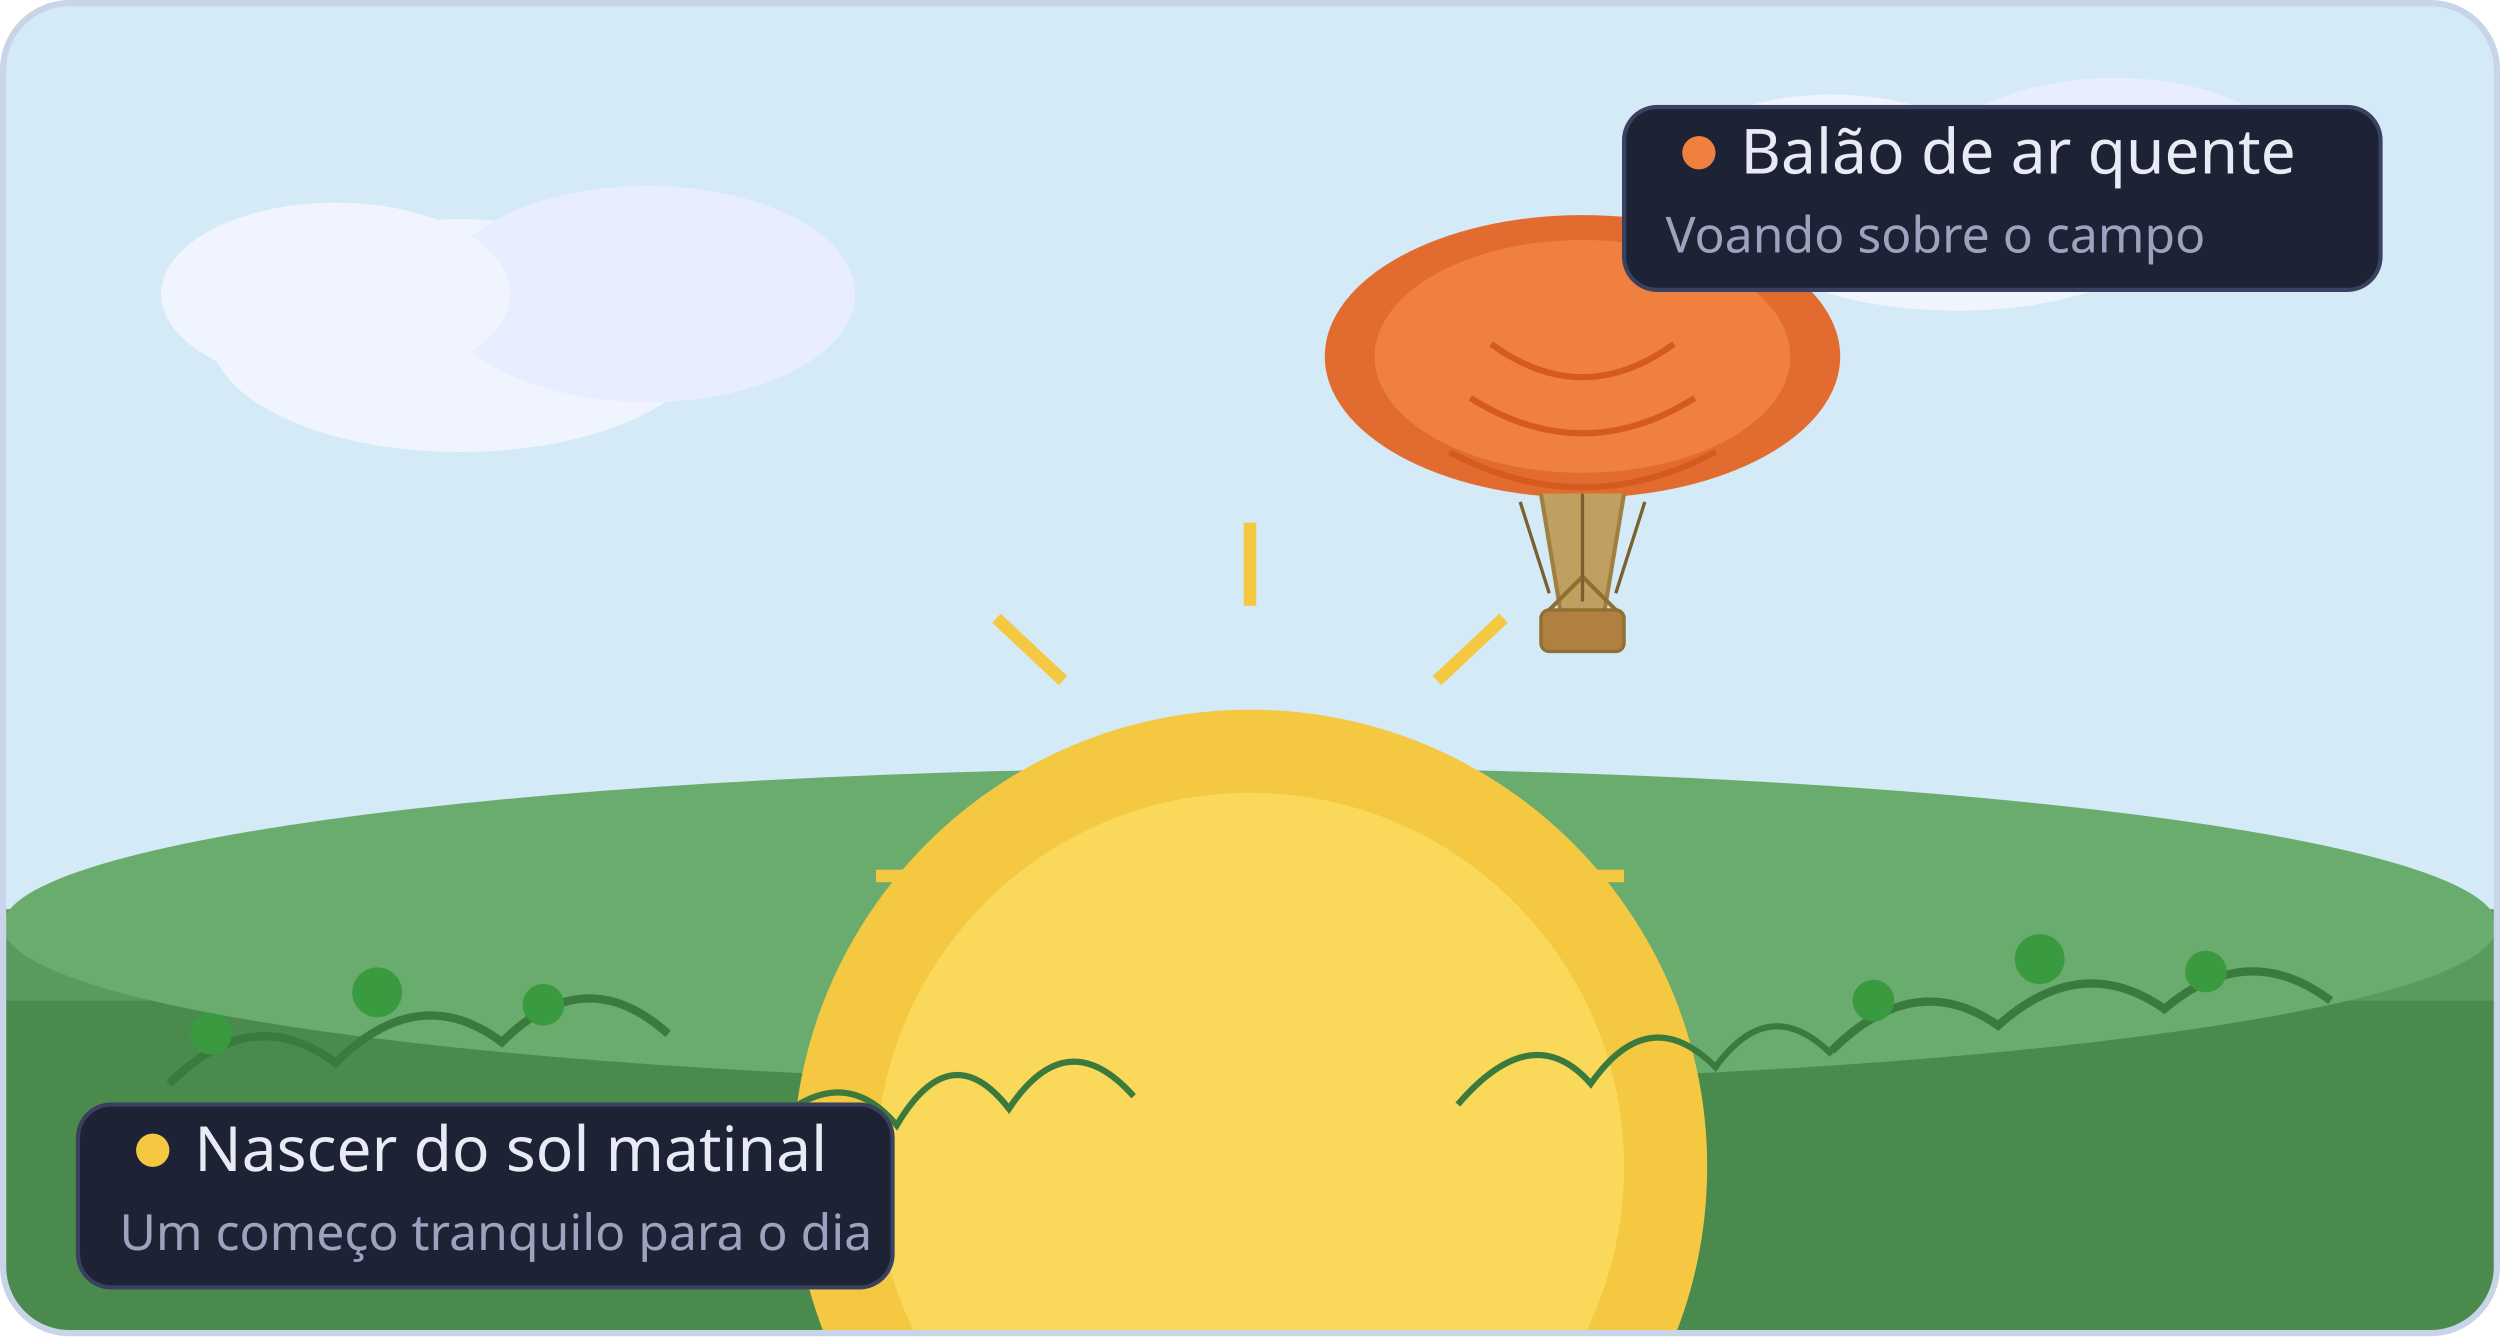
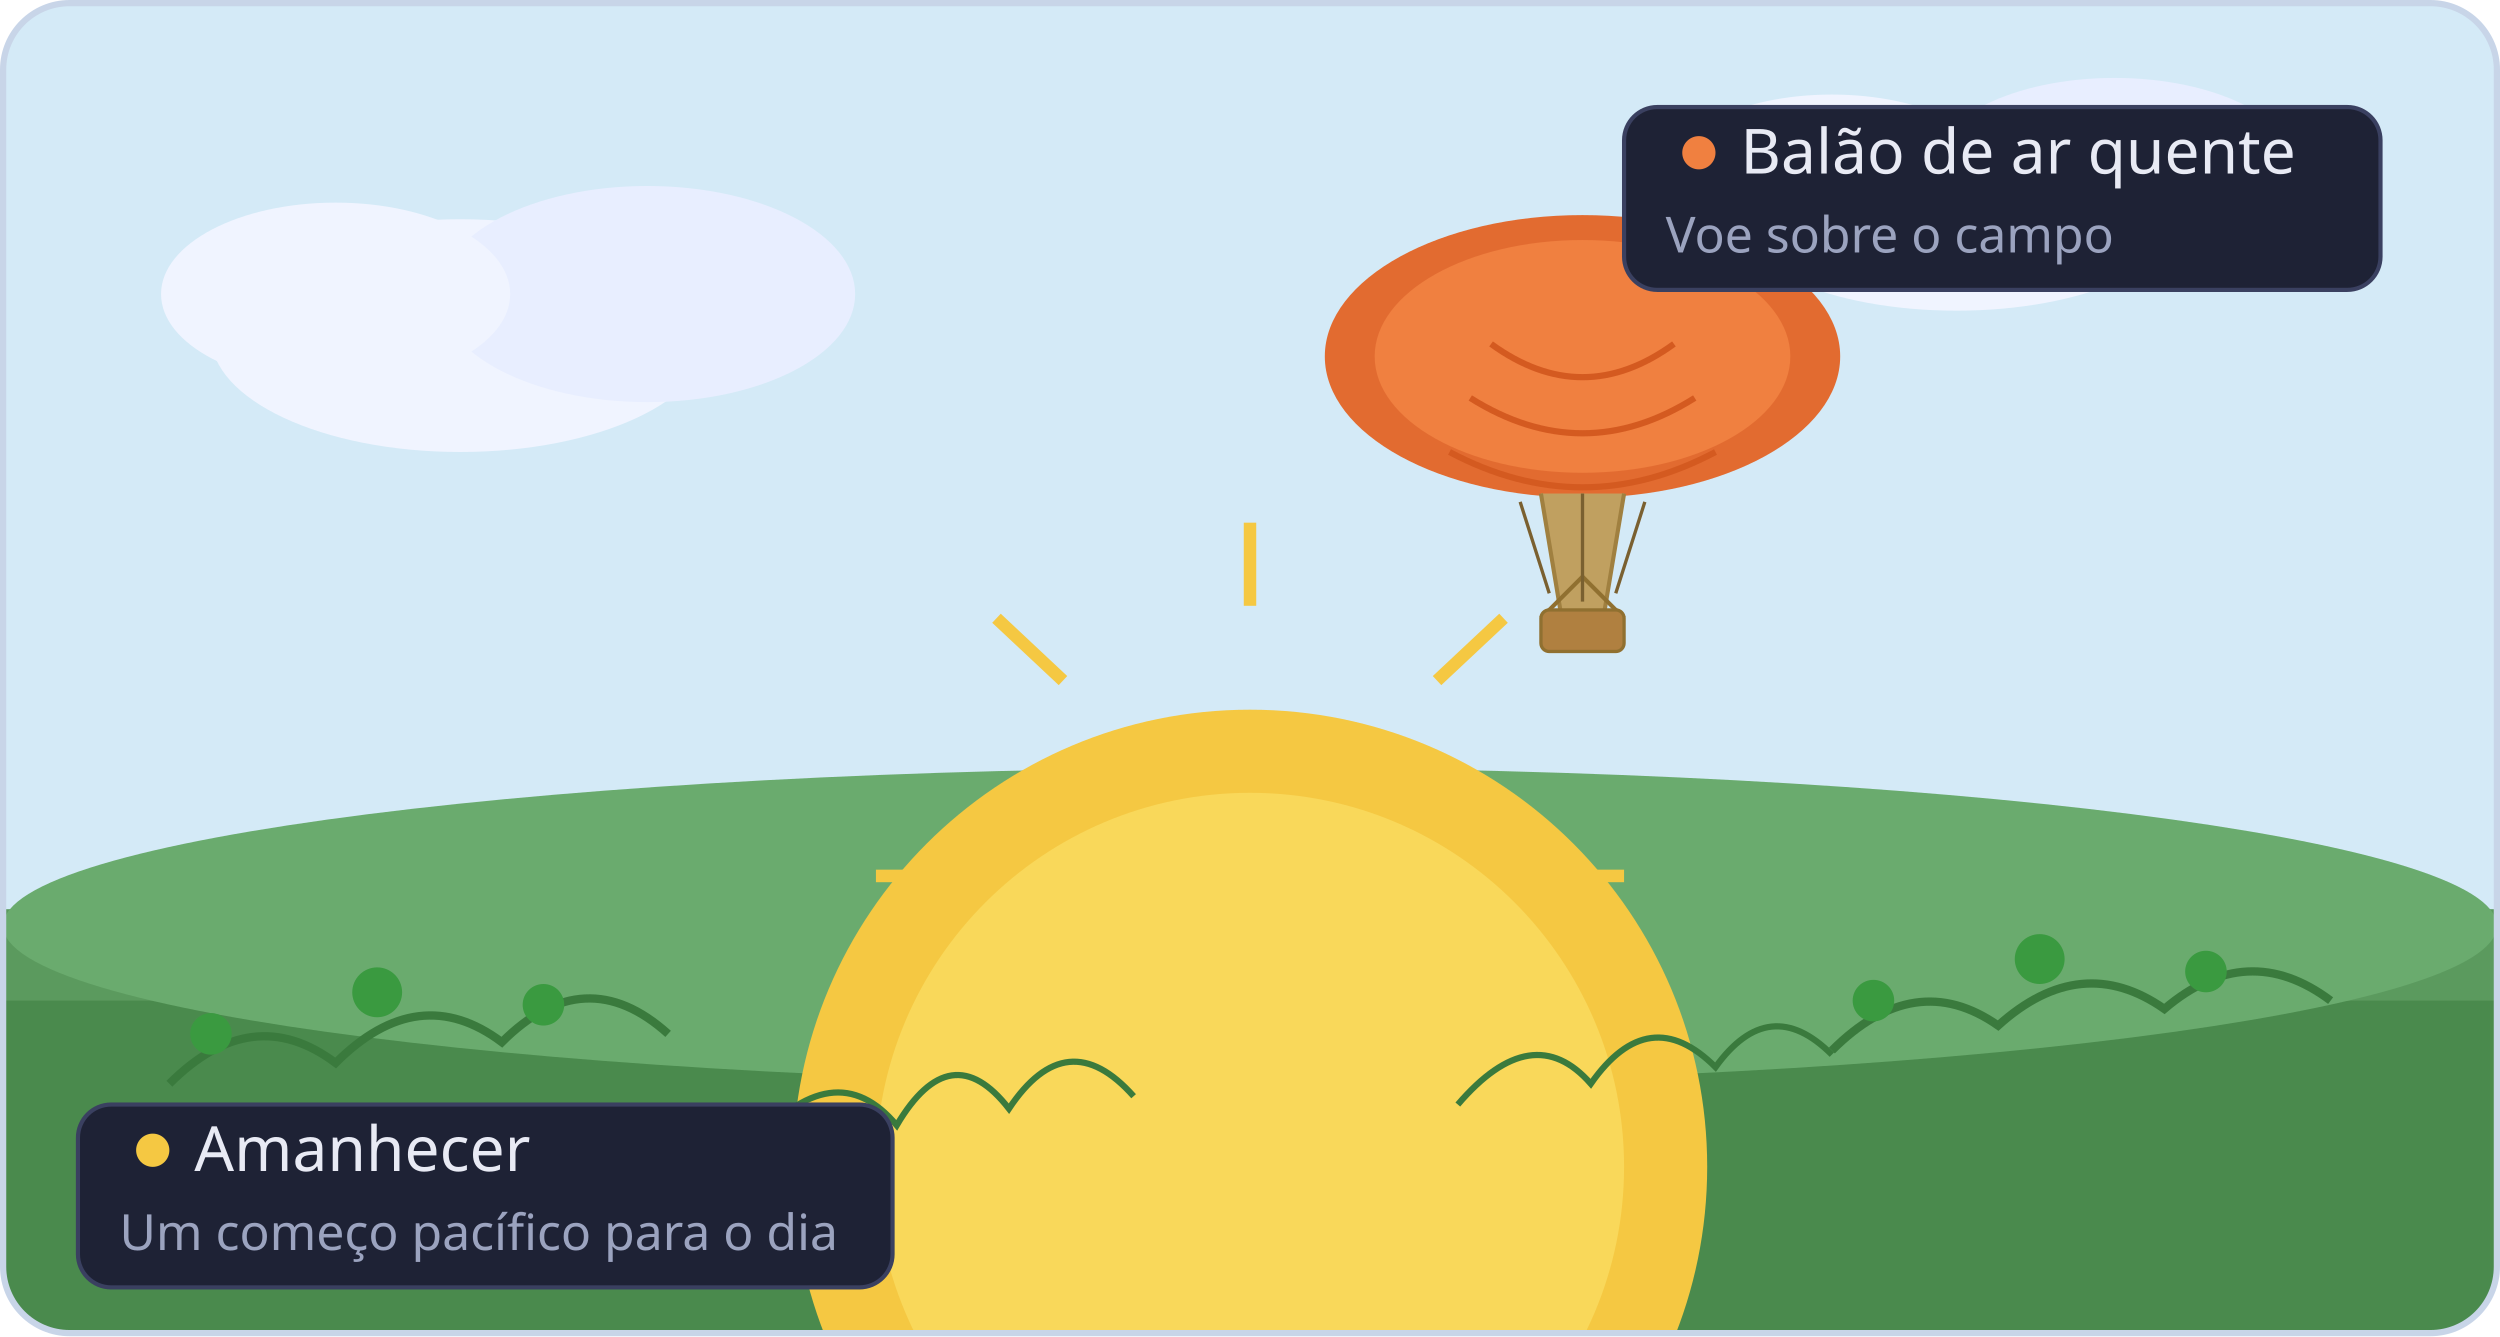
<svg xmlns="http://www.w3.org/2000/svg" width="601.5" viewBox="0 0 601.5 321.5" role="img" version="1.1" id="svg33" height="321.5">
  <defs id="defs1">
    <clipPath id="sky-clip">
      <rect x="40" y="30" width="600" height="320" rx="16" id="rect1" />
    </clipPath>
  </defs>
  <g clip-path="url(#sky-clip)" style="color:#ffffff;font-weight:400;font-size:16px;font-family:'Anthropic Sans', '-apple-system', BlinkMacSystemFont, 'Segoe UI', sans-serif;dominant-baseline:auto;text-anchor:start;opacity:1;fill:#000000;stroke:none;stroke-width:1px;stroke-linecap:butt;stroke-linejoin:miter" id="g29" transform="translate(-39.25,-29.25)">
    <rect x="40" y="30" width="600" height="320" fill="#d4eaf7" style="color:#ffffff;font-weight:400;font-size:16px;font-family:'Anthropic Sans', '-apple-system', BlinkMacSystemFont, 'Segoe UI', sans-serif;dominant-baseline:auto;text-anchor:start;opacity:1;fill:#d4eaf7;stroke:none;stroke-width:1px;stroke-linecap:butt;stroke-linejoin:miter" id="rect2" />
    <rect x="40" y="248" width="600" height="102" fill="#5b9a5e" style="color:#ffffff;font-weight:400;font-size:16px;font-family:'Anthropic Sans', '-apple-system', BlinkMacSystemFont, 'Segoe UI', sans-serif;dominant-baseline:auto;text-anchor:start;opacity:1;fill:#5b9a5e;stroke:none;stroke-width:1px;stroke-linecap:butt;stroke-linejoin:miter" id="rect3" />
    <rect x="40" y="270" width="600" height="80" fill="#4a8a4d" style="color:#ffffff;font-weight:400;font-size:16px;font-family:'Anthropic Sans', '-apple-system', BlinkMacSystemFont, 'Segoe UI', sans-serif;dominant-baseline:auto;text-anchor:start;opacity:1;fill:#4a8a4d;stroke:none;stroke-width:1px;stroke-linecap:butt;stroke-linejoin:miter" id="rect4" />
    <ellipse cx="340" cy="252" rx="300" ry="38" fill="#6aab6e" style="color:#ffffff;font-weight:400;font-size:16px;font-family:'Anthropic Sans', '-apple-system', BlinkMacSystemFont, 'Segoe UI', sans-serif;dominant-baseline:auto;text-anchor:start;opacity:1;fill:#6aab6e;stroke:none;stroke-width:1px;stroke-linecap:butt;stroke-linejoin:miter" id="ellipse4" />
    <circle cx="340" cy="310" r="110" fill="#f5c842" style="color:#ffffff;font-weight:400;font-size:16px;font-family:'Anthropic Sans', '-apple-system', BlinkMacSystemFont, 'Segoe UI', sans-serif;dominant-baseline:auto;text-anchor:start;opacity:1;fill:#f5c842;stroke:none;stroke-width:1px;stroke-linecap:butt;stroke-linejoin:miter" id="circle4" />
    <circle cx="340" cy="310" r="90" fill="#f9d85a" style="color:#ffffff;font-weight:400;font-size:16px;font-family:'Anthropic Sans', '-apple-system', BlinkMacSystemFont, 'Segoe UI', sans-serif;dominant-baseline:auto;text-anchor:start;opacity:1;fill:#f9d85a;stroke:none;stroke-width:1px;stroke-linecap:butt;stroke-linejoin:miter" id="circle5" />
    <line x1="340" y1="175" x2="340" y2="155" stroke="#f5c842" stroke-width="3" style="color:#ffffff;font-weight:400;font-size:16px;font-family:'Anthropic Sans', '-apple-system', BlinkMacSystemFont, 'Segoe UI', sans-serif;dominant-baseline:auto;text-anchor:start;opacity:1;fill:#000000;stroke:#f5c842;stroke-width:3px;stroke-linecap:butt;stroke-linejoin:miter" id="line5" />
    <line x1="295" y1="193" x2="279" y2="178" stroke="#f5c842" stroke-width="3" style="color:#ffffff;font-weight:400;font-size:16px;font-family:'Anthropic Sans', '-apple-system', BlinkMacSystemFont, 'Segoe UI', sans-serif;dominant-baseline:auto;text-anchor:start;opacity:1;fill:#000000;stroke:#f5c842;stroke-width:3px;stroke-linecap:butt;stroke-linejoin:miter" id="line6" />
    <line x1="272" y1="240" x2="250" y2="240" stroke="#f5c842" stroke-width="3" style="color:#ffffff;font-weight:400;font-size:16px;font-family:'Anthropic Sans', '-apple-system', BlinkMacSystemFont, 'Segoe UI', sans-serif;dominant-baseline:auto;text-anchor:start;opacity:1;fill:#000000;stroke:#f5c842;stroke-width:3px;stroke-linecap:butt;stroke-linejoin:miter" id="line7" />
    <line x1="385" y1="193" x2="401" y2="178" stroke="#f5c842" stroke-width="3" style="color:#ffffff;font-weight:400;font-size:16px;font-family:'Anthropic Sans', '-apple-system', BlinkMacSystemFont, 'Segoe UI', sans-serif;dominant-baseline:auto;text-anchor:start;opacity:1;fill:#000000;stroke:#f5c842;stroke-width:3px;stroke-linecap:butt;stroke-linejoin:miter" id="line8" />
    <line x1="408" y1="240" x2="430" y2="240" stroke="#f5c842" stroke-width="3" style="color:#ffffff;font-weight:400;font-size:16px;font-family:'Anthropic Sans', '-apple-system', BlinkMacSystemFont, 'Segoe UI', sans-serif;dominant-baseline:auto;text-anchor:start;opacity:1;fill:#000000;stroke:#f5c842;stroke-width:3px;stroke-linecap:butt;stroke-linejoin:miter" id="line9" />
    <ellipse cx="150" cy="110" rx="60" ry="28" fill="#f0f4ff" style="color:#ffffff;font-weight:400;font-size:16px;font-family:'Anthropic Sans', '-apple-system', BlinkMacSystemFont, 'Segoe UI', sans-serif;dominant-baseline:auto;text-anchor:start;opacity:1;fill:#f0f4ff;stroke:none;stroke-width:1px;stroke-linecap:butt;stroke-linejoin:miter" id="ellipse9" />
    <ellipse cx="195" cy="100" rx="50" ry="26" fill="#e8eeff" style="color:#ffffff;font-weight:400;font-size:16px;font-family:'Anthropic Sans', '-apple-system', BlinkMacSystemFont, 'Segoe UI', sans-serif;dominant-baseline:auto;text-anchor:start;opacity:1;fill:#e8eeff;stroke:none;stroke-width:1px;stroke-linecap:butt;stroke-linejoin:miter" id="ellipse10" />
    <ellipse cx="120" cy="100" rx="42" ry="22" fill="#f0f4ff" style="color:#ffffff;font-weight:400;font-size:16px;font-family:'Anthropic Sans', '-apple-system', BlinkMacSystemFont, 'Segoe UI', sans-serif;dominant-baseline:auto;text-anchor:start;opacity:1;fill:#f0f4ff;stroke:none;stroke-width:1px;stroke-linecap:butt;stroke-linejoin:miter" id="ellipse11" />
    <ellipse cx="510" cy="80" rx="55" ry="24" fill="#f0f4ff" style="color:#ffffff;font-weight:400;font-size:16px;font-family:'Anthropic Sans', '-apple-system', BlinkMacSystemFont, 'Segoe UI', sans-serif;dominant-baseline:auto;text-anchor:start;opacity:1;fill:#f0f4ff;stroke:none;stroke-width:1px;stroke-linecap:butt;stroke-linejoin:miter" id="ellipse12" />
    <ellipse cx="548" cy="70" rx="44" ry="22" fill="#e8eeff" style="color:#ffffff;font-weight:400;font-size:16px;font-family:'Anthropic Sans', '-apple-system', BlinkMacSystemFont, 'Segoe UI', sans-serif;dominant-baseline:auto;text-anchor:start;opacity:1;fill:#e8eeff;stroke:none;stroke-width:1px;stroke-linecap:butt;stroke-linejoin:miter" id="ellipse13" />
    <ellipse cx="480" cy="72" rx="40" ry="20" fill="#f0f4ff" style="color:#ffffff;font-weight:400;font-size:16px;font-family:'Anthropic Sans', '-apple-system', BlinkMacSystemFont, 'Segoe UI', sans-serif;dominant-baseline:auto;text-anchor:start;opacity:1;fill:#f0f4ff;stroke:none;stroke-width:1px;stroke-linecap:butt;stroke-linejoin:miter" id="ellipse14" />
    <ellipse cx="420" cy="115" rx="62" ry="34" fill="#e26b30" style="color:#ffffff;font-weight:400;font-size:16px;font-family:'Anthropic Sans', '-apple-system', BlinkMacSystemFont, 'Segoe UI', sans-serif;dominant-baseline:auto;text-anchor:start;opacity:1;fill:#e26b30;stroke:none;stroke-width:1px;stroke-linecap:butt;stroke-linejoin:miter" id="ellipse15" />
    <ellipse cx="420" cy="115" rx="50" ry="28" fill="#f08040" style="color:#ffffff;font-weight:400;font-size:16px;font-family:'Anthropic Sans', '-apple-system', BlinkMacSystemFont, 'Segoe UI', sans-serif;dominant-baseline:auto;text-anchor:start;opacity:1;fill:#f08040;stroke:none;stroke-width:1px;stroke-linecap:butt;stroke-linejoin:miter" id="ellipse16" />
    <path d="m 388,138 q 32,17 64,0" fill="none" stroke="#d45a20" stroke-width="1.5" style="color:#ffffff;font-weight:400;font-size:16px;font-family:'Anthropic Sans', '-apple-system', BlinkMacSystemFont, 'Segoe UI', sans-serif;dominant-baseline:auto;text-anchor:start;opacity:1;fill:none;stroke:#d45a20;stroke-width:1.5px;stroke-linecap:butt;stroke-linejoin:miter" id="path16" />
    <path d="m 393,125 q 27,17 54,0" fill="none" stroke="#d45a20" stroke-width="1.5" style="color:#ffffff;font-weight:400;font-size:16px;font-family:'Anthropic Sans', '-apple-system', BlinkMacSystemFont, 'Segoe UI', sans-serif;dominant-baseline:auto;text-anchor:start;opacity:1;fill:none;stroke:#d45a20;stroke-width:1.5px;stroke-linecap:butt;stroke-linejoin:miter" id="path17" />
    <path d="m 398,112 q 22,16 44,0" fill="none" stroke="#d45a20" stroke-width="1.5" style="color:#ffffff;font-weight:400;font-size:16px;font-family:'Anthropic Sans', '-apple-system', BlinkMacSystemFont, 'Segoe UI', sans-serif;dominant-baseline:auto;text-anchor:start;opacity:1;fill:none;stroke:#d45a20;stroke-width:1.5px;stroke-linecap:butt;stroke-linejoin:miter" id="path18" />
    <path d="m 410,148 5,30 h 10 l 5,-30" fill="#c0a060" stroke="#a08040" stroke-width="1" style="color:#ffffff;font-weight:400;font-size:16px;font-family:'Anthropic Sans', '-apple-system', BlinkMacSystemFont, 'Segoe UI', sans-serif;dominant-baseline:auto;text-anchor:start;opacity:1;fill:#c0a060;stroke:#a08040;stroke-width:1px;stroke-linecap:butt;stroke-linejoin:miter" id="path19" />
    <line x1="410" y1="178" x2="420" y2="168" stroke="#907030" stroke-width="1" style="color:#ffffff;font-weight:400;font-size:16px;font-family:'Anthropic Sans', '-apple-system', BlinkMacSystemFont, 'Segoe UI', sans-serif;dominant-baseline:auto;text-anchor:start;opacity:1;fill:#000000;stroke:#907030;stroke-width:1px;stroke-linecap:butt;stroke-linejoin:miter" id="line19" />
    <line x1="430" y1="178" x2="420" y2="168" stroke="#907030" stroke-width="1" style="color:#ffffff;font-weight:400;font-size:16px;font-family:'Anthropic Sans', '-apple-system', BlinkMacSystemFont, 'Segoe UI', sans-serif;dominant-baseline:auto;text-anchor:start;opacity:1;fill:#000000;stroke:#907030;stroke-width:1px;stroke-linecap:butt;stroke-linejoin:miter" id="line20" />
    <rect x="410" y="176" width="20" height="10" rx="2" fill="#b08040" stroke="#907030" stroke-width="0.8" style="color:#ffffff;font-weight:400;font-size:16px;font-family:'Anthropic Sans', '-apple-system', BlinkMacSystemFont, 'Segoe UI', sans-serif;dominant-baseline:auto;text-anchor:start;opacity:1;fill:#b08040;stroke:#907030;stroke-width:0.8px;stroke-linecap:butt;stroke-linejoin:miter" id="rect20" />
    <line x1="405" y1="150" x2="412" y2="172" stroke="#7a6030" stroke-width="0.8" style="color:#ffffff;font-weight:400;font-size:16px;font-family:'Anthropic Sans', '-apple-system', BlinkMacSystemFont, 'Segoe UI', sans-serif;dominant-baseline:auto;text-anchor:start;opacity:1;fill:#000000;stroke:#7a6030;stroke-width:0.8px;stroke-linecap:butt;stroke-linejoin:miter" id="line21" />
    <line x1="435" y1="150" x2="428" y2="172" stroke="#7a6030" stroke-width="0.8" style="color:#ffffff;font-weight:400;font-size:16px;font-family:'Anthropic Sans', '-apple-system', BlinkMacSystemFont, 'Segoe UI', sans-serif;dominant-baseline:auto;text-anchor:start;opacity:1;fill:#000000;stroke:#7a6030;stroke-width:0.8px;stroke-linecap:butt;stroke-linejoin:miter" id="line22" />
    <line x1="420" y1="148" x2="420" y2="174" stroke="#7a6030" stroke-width="0.8" style="color:#ffffff;font-weight:400;font-size:16px;font-family:'Anthropic Sans', '-apple-system', BlinkMacSystemFont, 'Segoe UI', sans-serif;dominant-baseline:auto;text-anchor:start;opacity:1;fill:#000000;stroke:#7a6030;stroke-width:0.8px;stroke-linecap:butt;stroke-linejoin:miter" id="line23" />
    <path d="m 80,290 q 20,-20 40,-5 20,-20 40,-5 20,-20 40,-2" fill="none" stroke="#3a7a3d" stroke-width="2" style="color:#ffffff;font-weight:400;font-size:16px;font-family:'Anthropic Sans', '-apple-system', BlinkMacSystemFont, 'Segoe UI', sans-serif;dominant-baseline:auto;text-anchor:start;opacity:1;fill:none;stroke:#3a7a3d;stroke-width:2px;stroke-linecap:butt;stroke-linejoin:miter" id="path23" />
    <circle cx="90" cy="278" r="5" fill="#3a9a40" style="color:#ffffff;font-weight:400;font-size:16px;font-family:'Anthropic Sans', '-apple-system', BlinkMacSystemFont, 'Segoe UI', sans-serif;dominant-baseline:auto;text-anchor:start;opacity:1;fill:#3a9a40;stroke:none;stroke-width:1px;stroke-linecap:butt;stroke-linejoin:miter" id="circle23" />
    <circle cx="130" cy="268" r="6" fill="#3a9a40" style="color:#ffffff;font-weight:400;font-size:16px;font-family:'Anthropic Sans', '-apple-system', BlinkMacSystemFont, 'Segoe UI', sans-serif;dominant-baseline:auto;text-anchor:start;opacity:1;fill:#3a9a40;stroke:none;stroke-width:1px;stroke-linecap:butt;stroke-linejoin:miter" id="circle24" />
    <circle cx="170" cy="271" r="5" fill="#3a9a40" style="color:#ffffff;font-weight:400;font-size:16px;font-family:'Anthropic Sans', '-apple-system', BlinkMacSystemFont, 'Segoe UI', sans-serif;dominant-baseline:auto;text-anchor:start;opacity:1;fill:#3a9a40;stroke:none;stroke-width:1px;stroke-linecap:butt;stroke-linejoin:miter" id="circle25" />
    <path d="m 480,282 q 20,-20 40,-6 20,-18 40,-4 20,-17 40,-2" fill="none" stroke="#3a7a3d" stroke-width="2" style="color:#ffffff;font-weight:400;font-size:16px;font-family:'Anthropic Sans', '-apple-system', BlinkMacSystemFont, 'Segoe UI', sans-serif;dominant-baseline:auto;text-anchor:start;opacity:1;fill:none;stroke:#3a7a3d;stroke-width:2px;stroke-linecap:butt;stroke-linejoin:miter" id="path25" />
    <circle cx="490" cy="270" r="5" fill="#3a9a40" style="color:#ffffff;font-weight:400;font-size:16px;font-family:'Anthropic Sans', '-apple-system', BlinkMacSystemFont, 'Segoe UI', sans-serif;dominant-baseline:auto;text-anchor:start;opacity:1;fill:#3a9a40;stroke:none;stroke-width:1px;stroke-linecap:butt;stroke-linejoin:miter" id="circle26" />
    <circle cx="530" cy="260" r="6" fill="#3a9a40" style="color:#ffffff;font-weight:400;font-size:16px;font-family:'Anthropic Sans', '-apple-system', BlinkMacSystemFont, 'Segoe UI', sans-serif;dominant-baseline:auto;text-anchor:start;opacity:1;fill:#3a9a40;stroke:none;stroke-width:1px;stroke-linecap:butt;stroke-linejoin:miter" id="circle27" />
    <circle cx="570" cy="263" r="5" fill="#3a9a40" style="color:#ffffff;font-weight:400;font-size:16px;font-family:'Anthropic Sans', '-apple-system', BlinkMacSystemFont, 'Segoe UI', sans-serif;dominant-baseline:auto;text-anchor:start;opacity:1;fill:#3a9a40;stroke:none;stroke-width:1px;stroke-linecap:butt;stroke-linejoin:miter" id="circle28" />
    <path d="m 220,305 q 20,-23 35,-5 13,-22 27,-4 14,-21 30,-3" fill="none" stroke="#3a7a3d" stroke-width="1.5" style="color:#ffffff;font-weight:400;font-size:16px;font-family:'Anthropic Sans', '-apple-system', BlinkMacSystemFont, 'Segoe UI', sans-serif;dominant-baseline:auto;text-anchor:start;opacity:1;fill:none;stroke:#3a7a3d;stroke-width:1.5px;stroke-linecap:butt;stroke-linejoin:miter" id="path28" />
    <path d="m 390,295 q 18,-21 32,-5 14,-20 30,-4 13,-18 28,-3" fill="none" stroke="#3a7a3d" stroke-width="1.5" style="color:#ffffff;font-weight:400;font-size:16px;font-family:'Anthropic Sans', '-apple-system', BlinkMacSystemFont, 'Segoe UI', sans-serif;dominant-baseline:auto;text-anchor:start;opacity:1;fill:none;stroke:#3a7a3d;stroke-width:1.5px;stroke-linecap:butt;stroke-linejoin:miter" id="path29" />
  </g>
  <rect x="0.75" y="0.75" width="600" height="320" rx="16" fill="none" stroke="#c8d5e8" stroke-width="1.5" style="color:#ffffff;font-weight:400;font-size:16px;font-family:'Anthropic Sans', '-apple-system', BlinkMacSystemFont, 'Segoe UI', sans-serif;dominant-baseline:auto;text-anchor:start;opacity:1;fill:none;stroke:#c8d5e8;stroke-width:1.5px;stroke-linecap:butt;stroke-linejoin:miter" id="rect29" />
  <rect x="18.75" y="265.75" width="196" height="44" rx="8" style="color:#ffffff;font-weight:400;font-size:16px;font-family:'Anthropic Sans', '-apple-system', BlinkMacSystemFont, 'Segoe UI', sans-serif;dominant-baseline:auto;text-anchor:start;opacity:1;fill:#1e2235;stroke:#3a4060;stroke-width:1px;stroke-linecap:butt;stroke-linejoin:miter" id="rect30" />
  <circle cx="36.75" cy="276.75" r="4" fill="#f5c842" style="color:#ffffff;font-weight:400;font-size:16px;font-family:'Anthropic Sans', '-apple-system', BlinkMacSystemFont, 'Segoe UI', sans-serif;dominant-baseline:auto;text-anchor:start;opacity:1;fill:#f5c842;stroke:none;stroke-width:1px;stroke-linecap:butt;stroke-linejoin:miter" id="circle30" />
  <text x="46.75" y="281.75" style="color:#ffffff;font-weight:500;font-size:15px;font-family:sans-serif;dominant-baseline:auto;text-anchor:start;opacity:1;fill:#e8eaf4;stroke:none;stroke-width:1px;stroke-linecap:butt;stroke-linejoin:miter" id="text30">
-     <tspan>Nascer do sol matinal</tspan>
+     <tspan>Amanhecer</tspan>
  </text>
  <text x="28.75" y="300.75" style="color:#ffffff;font-weight:400;font-size:12px;font-family:sans-serif;dominant-baseline:auto;text-anchor:start;opacity:1;fill:#9ba3bf;stroke:none;stroke-width:1px;stroke-linecap:butt;stroke-linejoin:miter" id="text31">
-     <tspan>Um começo tranquilo para o dia</tspan>
+     <tspan>Um começo pacífico para o dia</tspan>
  </text>
  <rect x="390.75" y="25.75" width="182" height="44" rx="8" style="color:#ffffff;font-weight:400;font-size:16px;font-family:'Anthropic Sans', '-apple-system', BlinkMacSystemFont, 'Segoe UI', sans-serif;dominant-baseline:auto;text-anchor:start;opacity:1;fill:#1e2235;stroke:#3a4060;stroke-width:1px;stroke-linecap:butt;stroke-linejoin:miter" id="rect31" />
  <circle cx="408.75" cy="36.75" r="4" fill="#f08040" style="color:#ffffff;font-weight:400;font-size:16px;font-family:'Anthropic Sans', '-apple-system', BlinkMacSystemFont, 'Segoe UI', sans-serif;dominant-baseline:auto;text-anchor:start;opacity:1;fill:#f08040;stroke:none;stroke-width:1px;stroke-linecap:butt;stroke-linejoin:miter" id="circle31" />
  <text x="418.75" y="41.75" style="color:#ffffff;font-weight:500;font-size:15px;font-family:sans-serif;dominant-baseline:auto;text-anchor:start;opacity:1;fill:#e8eaf4;stroke:none;stroke-width:1px;stroke-linecap:butt;stroke-linejoin:miter" id="text32">
    <tspan>Balão de ar quente</tspan>
  </text>
  <text x="400.75" y="60.75" style="color:#ffffff;font-weight:400;font-size:12px;font-family:sans-serif;dominant-baseline:auto;text-anchor:start;opacity:1;fill:#9ba3bf;stroke:none;stroke-width:1px;stroke-linecap:butt;stroke-linejoin:miter" id="text33">
-     <tspan>Voando sobre o campo</tspan>
+     <tspan>Voe sobre o campo</tspan>
  </text>
</svg>
